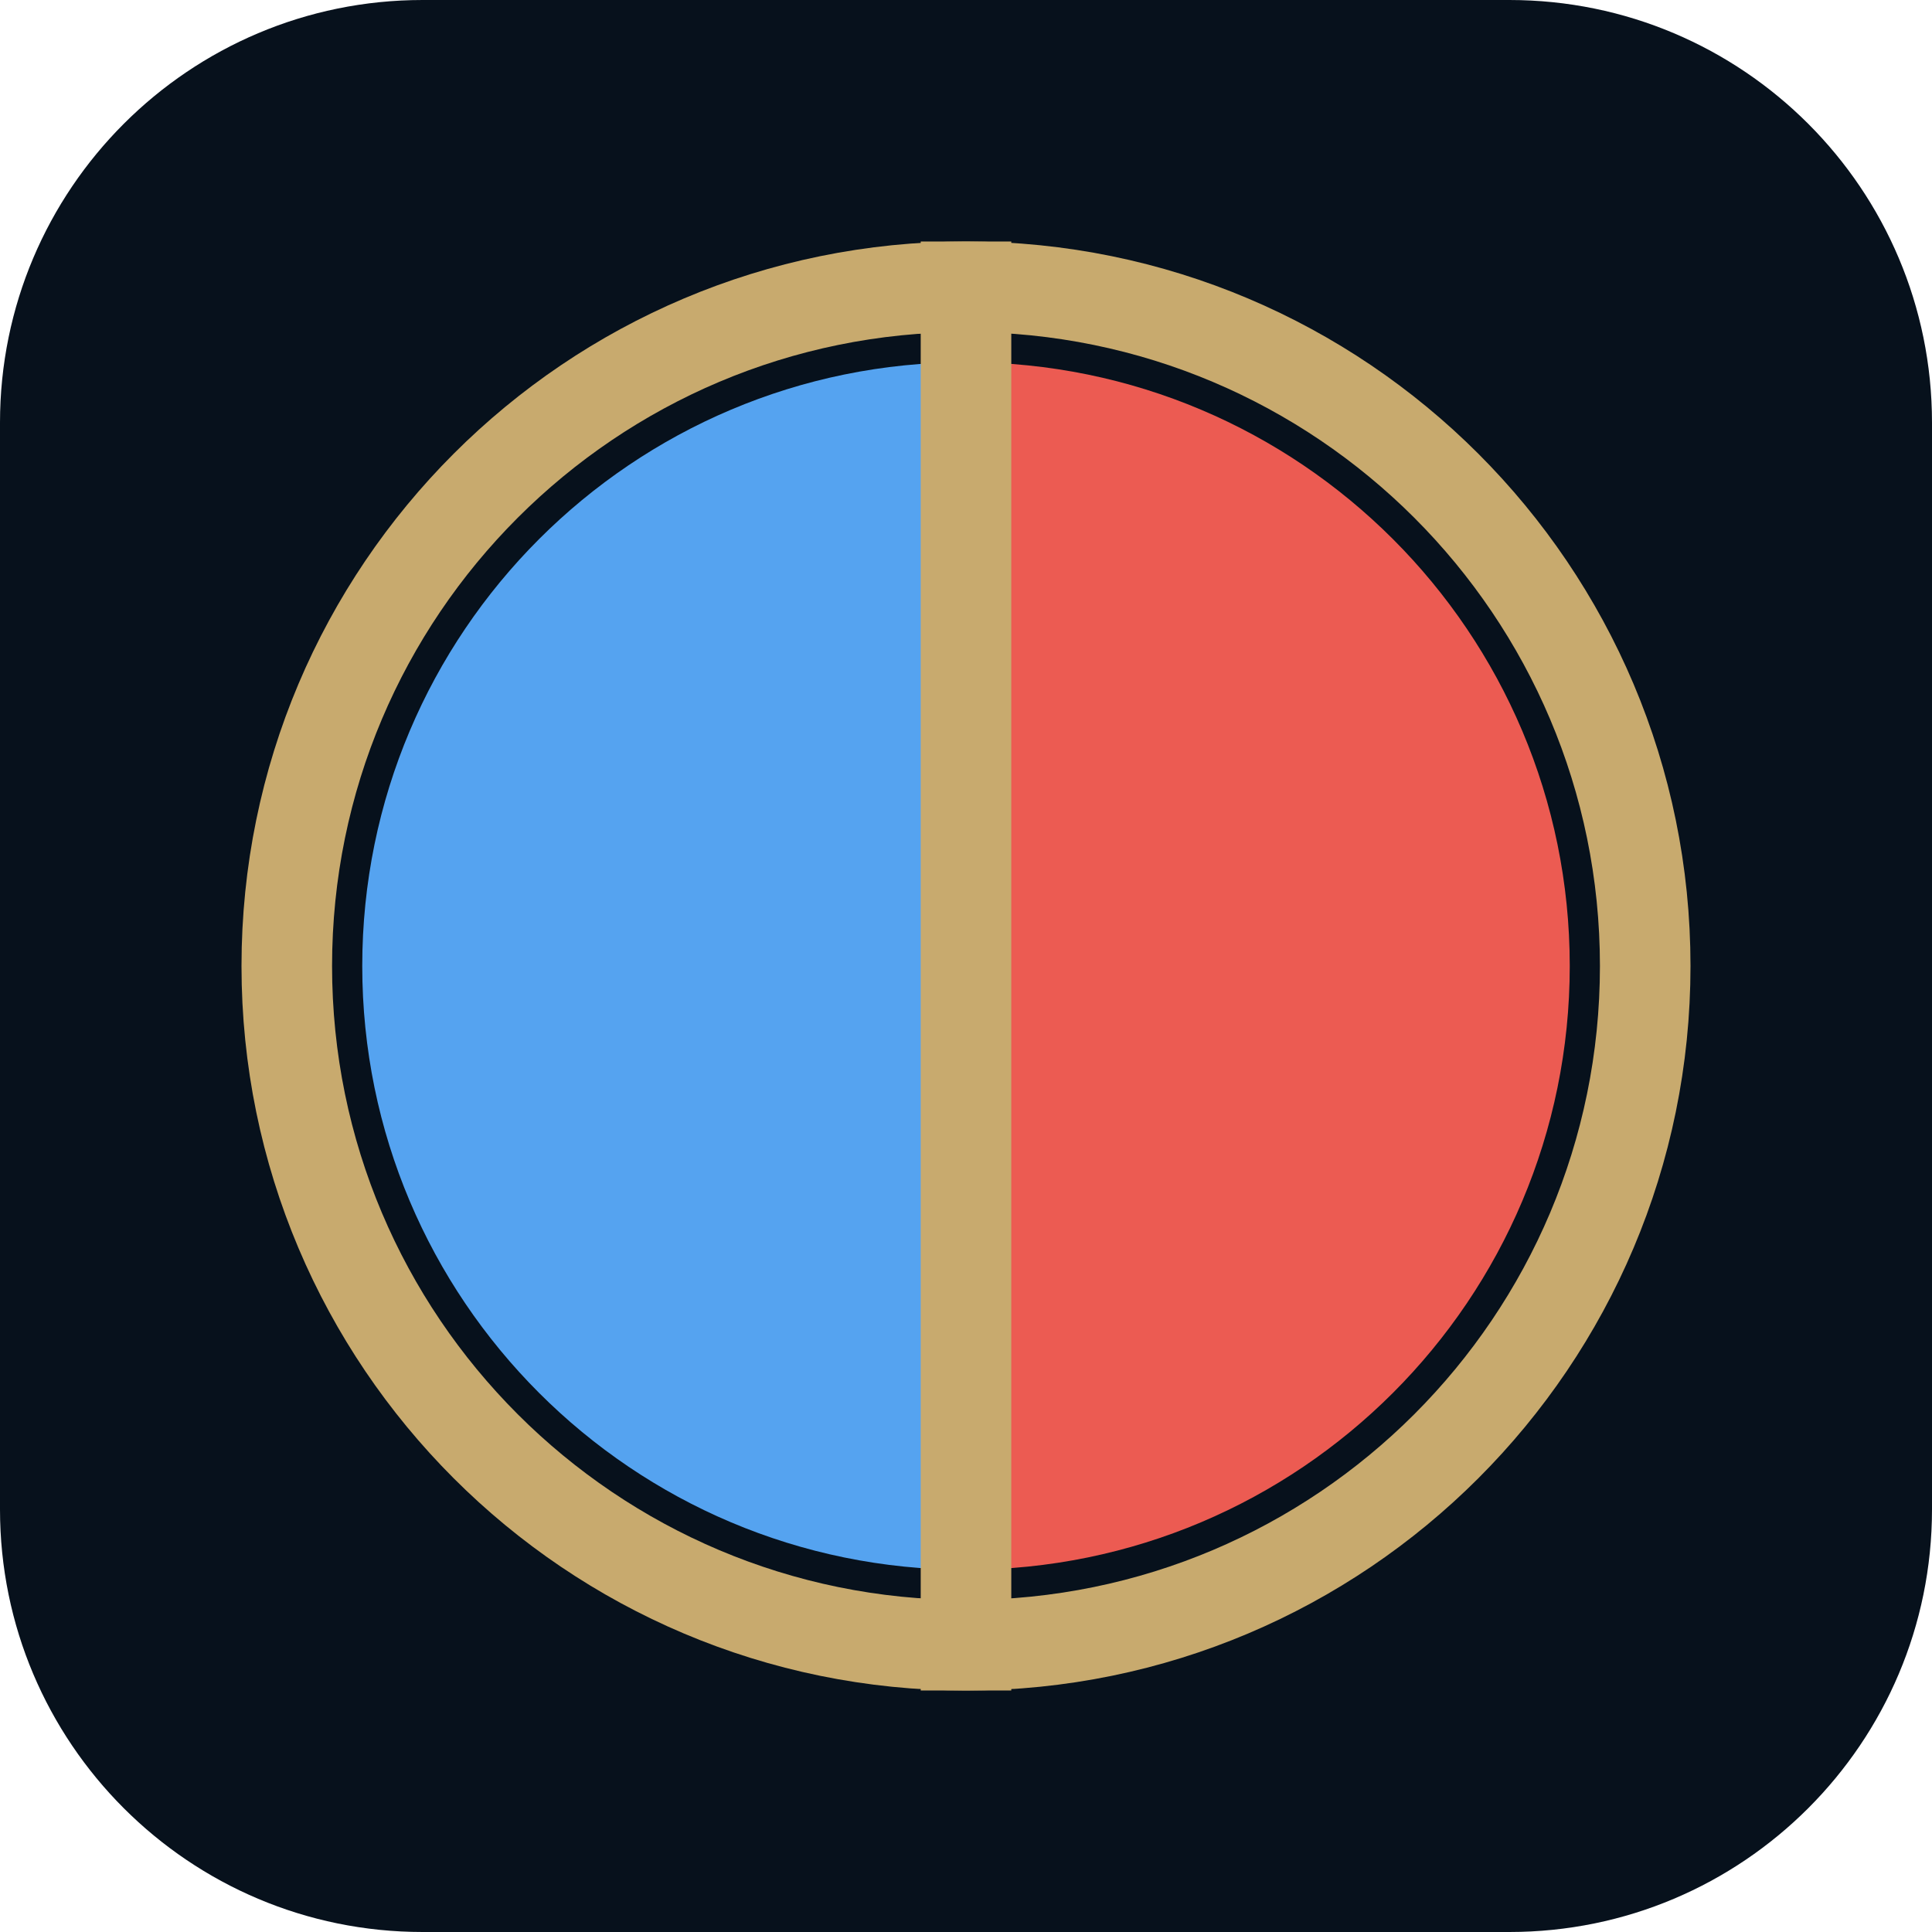
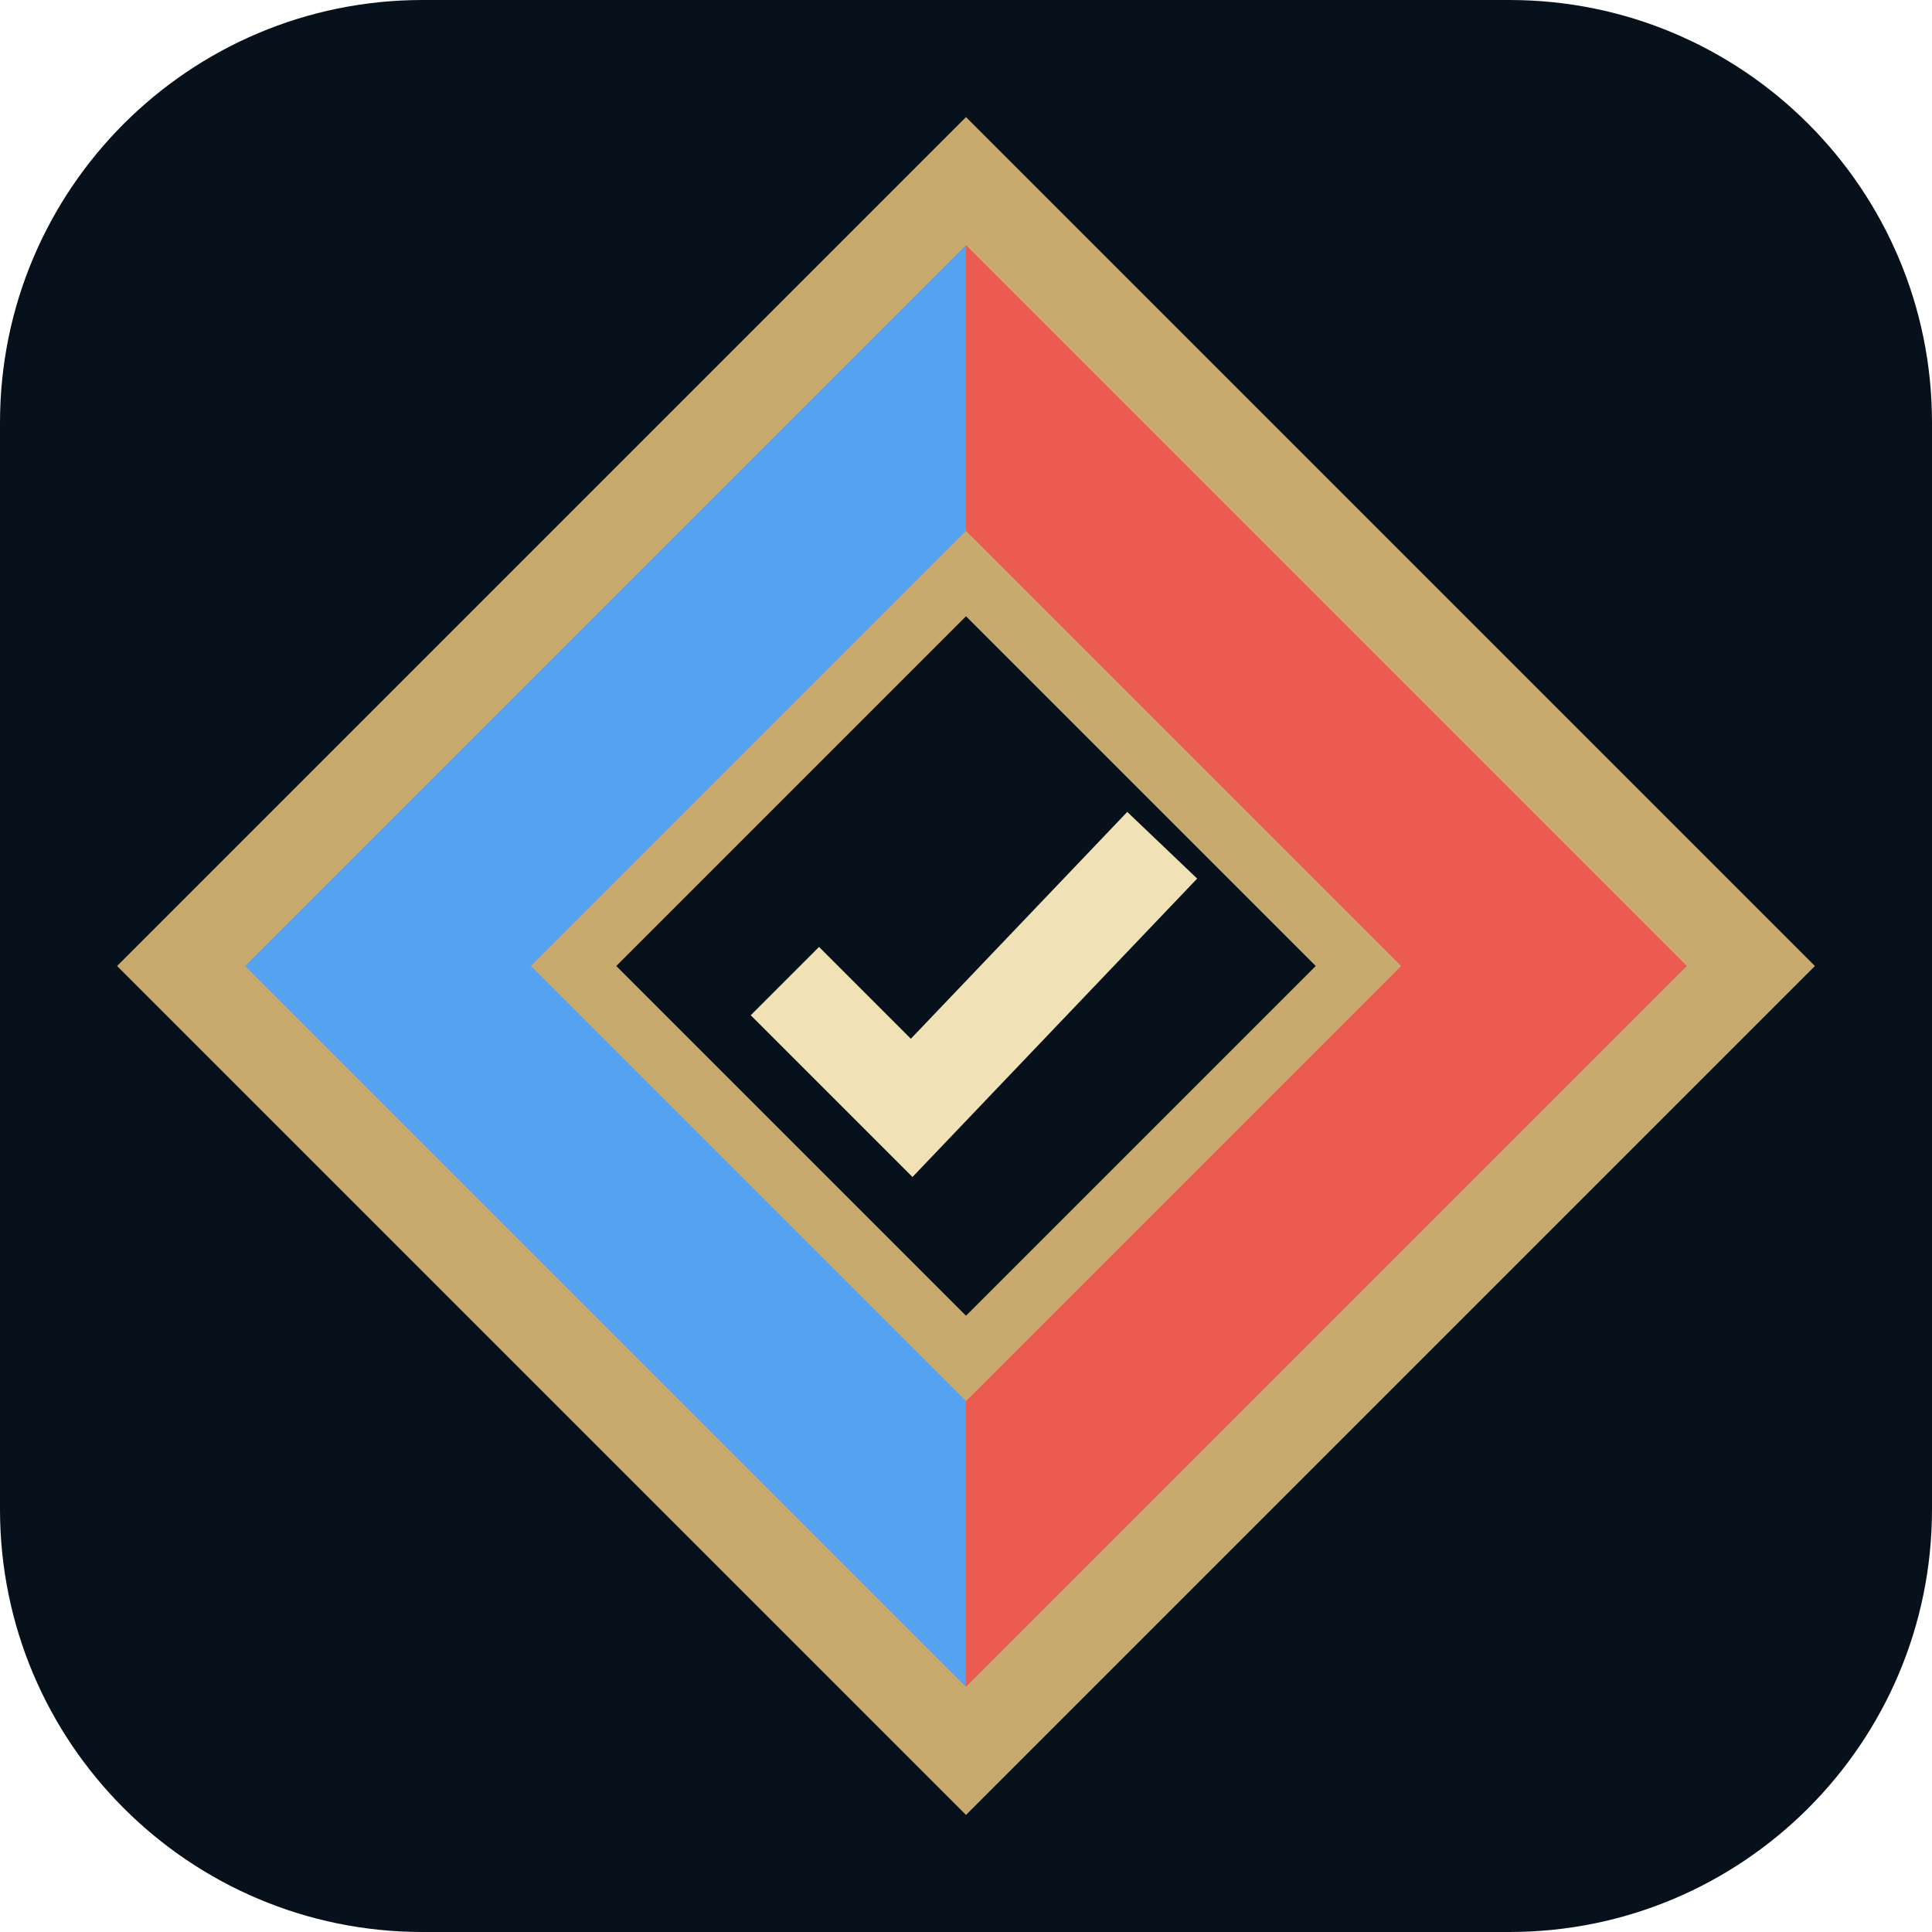
<svg xmlns="http://www.w3.org/2000/svg" viewBox="0 0 64 64">
  <rect width="64" height="64" rx="14" fill="#07111c" />
-   <path d="M32 12a20 20 0 0 0 0 40z" fill="#55a3f0" />
-   <path d="M32 12a20 20 0 0 1 0 40z" fill="#ec5b52" />
-   <circle cx="32" cy="32" r="22.5" fill="none" stroke="#c8aa6e" stroke-width="3" />
-   <rect x="30.5" y="8" width="3" height="48" fill="#c8aa6e" />
+   <path d="M32 6 6 32l26 26z" fill="#55a3f0" />
+   <path d="M32 6l26 26-26 26z" fill="#ec5b52" />
+   <path d="M32 6l26 26-26 26L6 32z" fill="none" stroke="#c8aa6e" stroke-width="3" />
+   <path d="M32 19l13 13-13 13-13-13z" fill="#07111c" stroke="#c8aa6e" stroke-width="2" />
+   <path d="M26 32.5l4.2 4.2L38.5 28" fill="none" stroke="#f0e2b6" stroke-width="3.2" />
</svg>
